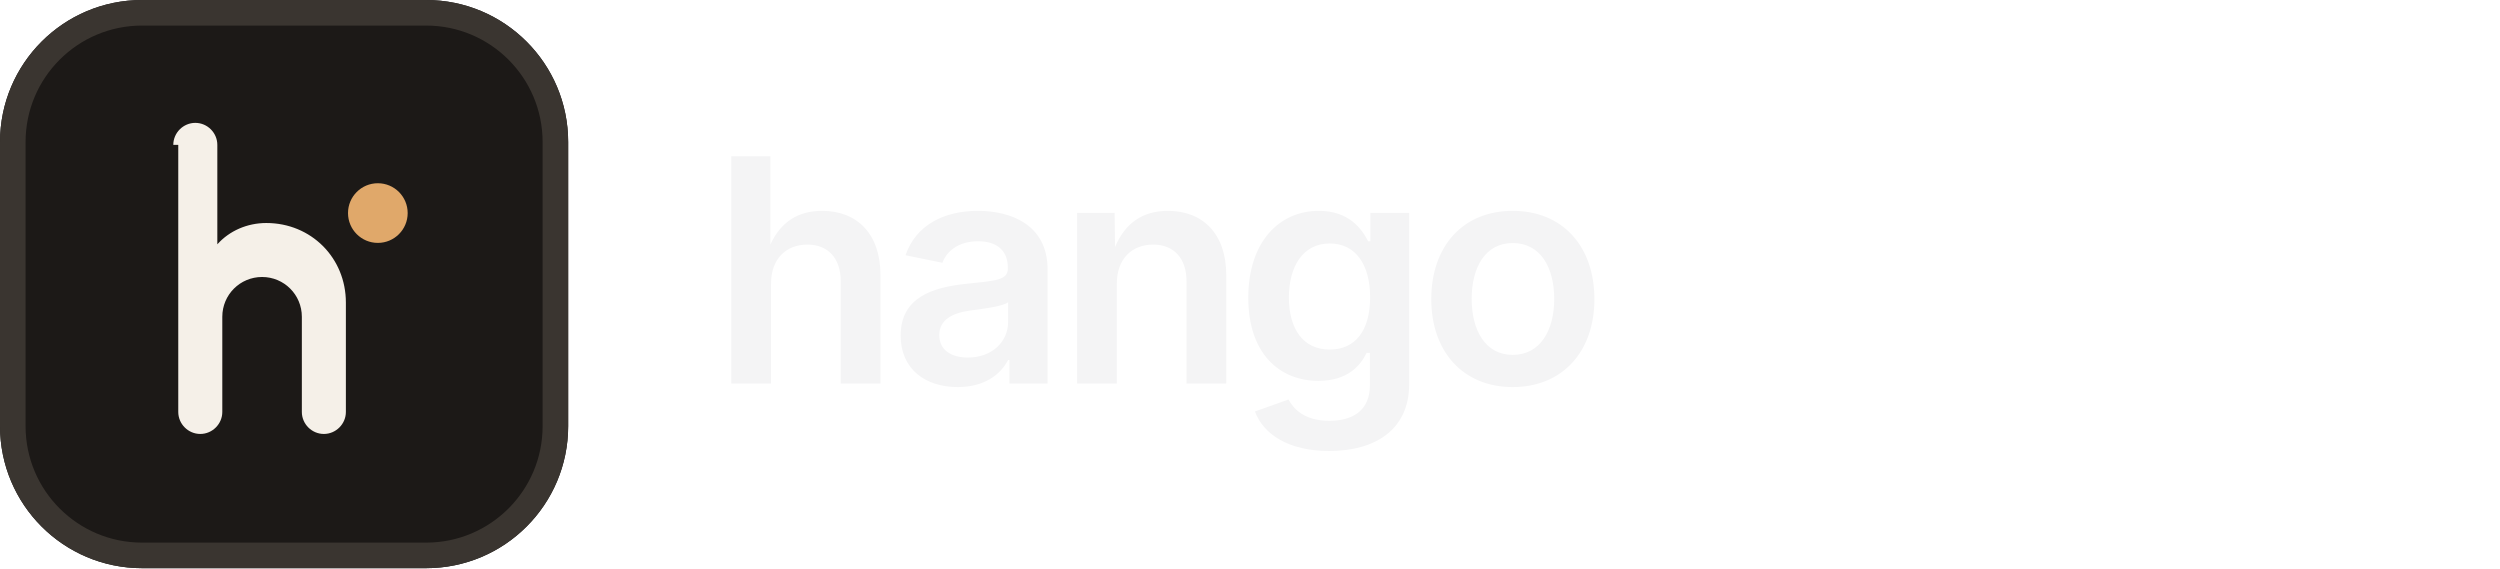
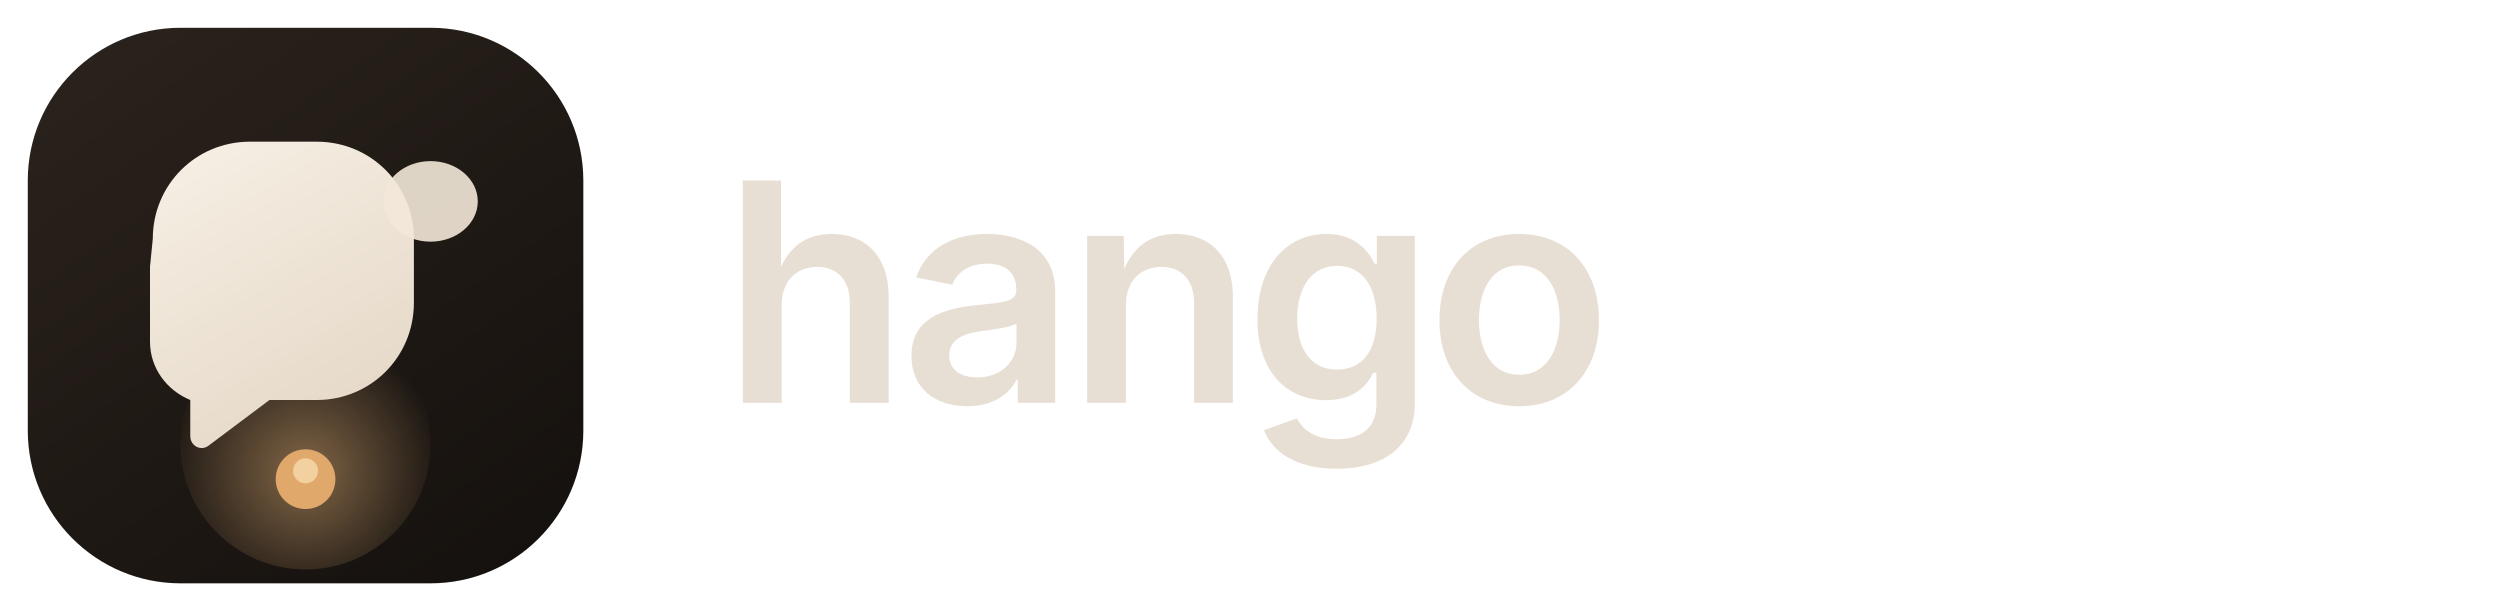
- <svg xmlns="http://www.w3.org/2000/svg" viewBox="0 0 176 40" fill="none" role="img" aria-label="Hango">
-   <rect width="40" height="40" rx="10" fill="#1C1917" />
-   <rect x="0.9" y="0.9" width="38.2" height="38.2" rx="9.1" stroke="#3A3530" stroke-width="1.8" />
-   <path d="M12.2 10.2c0-.85.7-1.55 1.55-1.55s1.55.7 1.55 1.55v7c.85-.95 2.1-1.5 3.45-1.5 3.15 0 5.6 2.45 5.6 5.6v7.7c0 .85-.7 1.55-1.55 1.55s-1.55-.7-1.55-1.55v-6.7c0-1.55-1.25-2.8-2.8-2.8s-2.8 1.25-2.8 2.8v6.7c0 .85-.7 1.55-1.55 1.55s-1.55-.7-1.55-1.55V10.2Z" fill="#F5F0E8" />
-   <circle cx="26.6" cy="15" r="2.1" fill="#E0A86A" />
-   <text x="50" y="27" fill="#F4F4F5" font-family="ui-sans-serif, system-ui, -apple-system, Segoe UI, sans-serif" font-size="22" font-weight="600" letter-spacing="-0.04em">hango</text>
+ <svg xmlns="http://www.w3.org/2000/svg" viewBox="0 0 180 44" fill="none" role="img" aria-label="Hango">
+   <defs>
+     <linearGradient id="tile" x1="8" y1="2" x2="36" y2="42" gradientUnits="userSpaceOnUse">
+       <stop stop-color="#2A221C" />
+       <stop offset="1" stop-color="#15110E" />
+     </linearGradient>
+     <linearGradient id="bubble" x1="14" y1="10" x2="28" y2="34" gradientUnits="userSpaceOnUse">
+       <stop stop-color="#F6EFE4" />
+       <stop offset="1" stop-color="#E2D4C2" />
+     </linearGradient>
+     <radialGradient id="ember" cx="22" cy="34" r="10" gradientUnits="userSpaceOnUse">
+       <stop stop-color="#E8B57A" stop-opacity="0.5" />
+       <stop offset="1" stop-color="#E8B57A" stop-opacity="0" />
+     </radialGradient>
+   </defs>
+   <rect x="2" y="2" width="40" height="40" rx="11" fill="url(#tile)" />
+   <circle cx="22" cy="32" r="9" fill="url(#ember)" />
+   <path d="M11 17.2c0-3.9 3.1-7 7-7h4.8c3.9 0 7 3.1 7 7v4.6c0 3.9-3.1 7-7 7H19.4l-4.4 3.3c-.55.4-1.3 0-1.3-.7v-2.6c-1.7-.7-2.9-2.3-2.9-4.2v-5.4Z" fill="url(#bubble)" />
+   <ellipse cx="31" cy="14.5" rx="3.4" ry="2.9" fill="#F3E8D8" opacity="0.9" />
+   <circle cx="22" cy="34.5" r="2.15" fill="#E0A86A" />
+   <circle cx="22" cy="33.9" r="0.9" fill="#F6D7A8" opacity="0.85" />
+   <text x="52" y="29" fill="#E8DFD4" font-family="ui-sans-serif, system-ui, -apple-system, Segoe UI, sans-serif" font-size="22" font-weight="600" letter-spacing="-0.03em">hango</text>
</svg>
